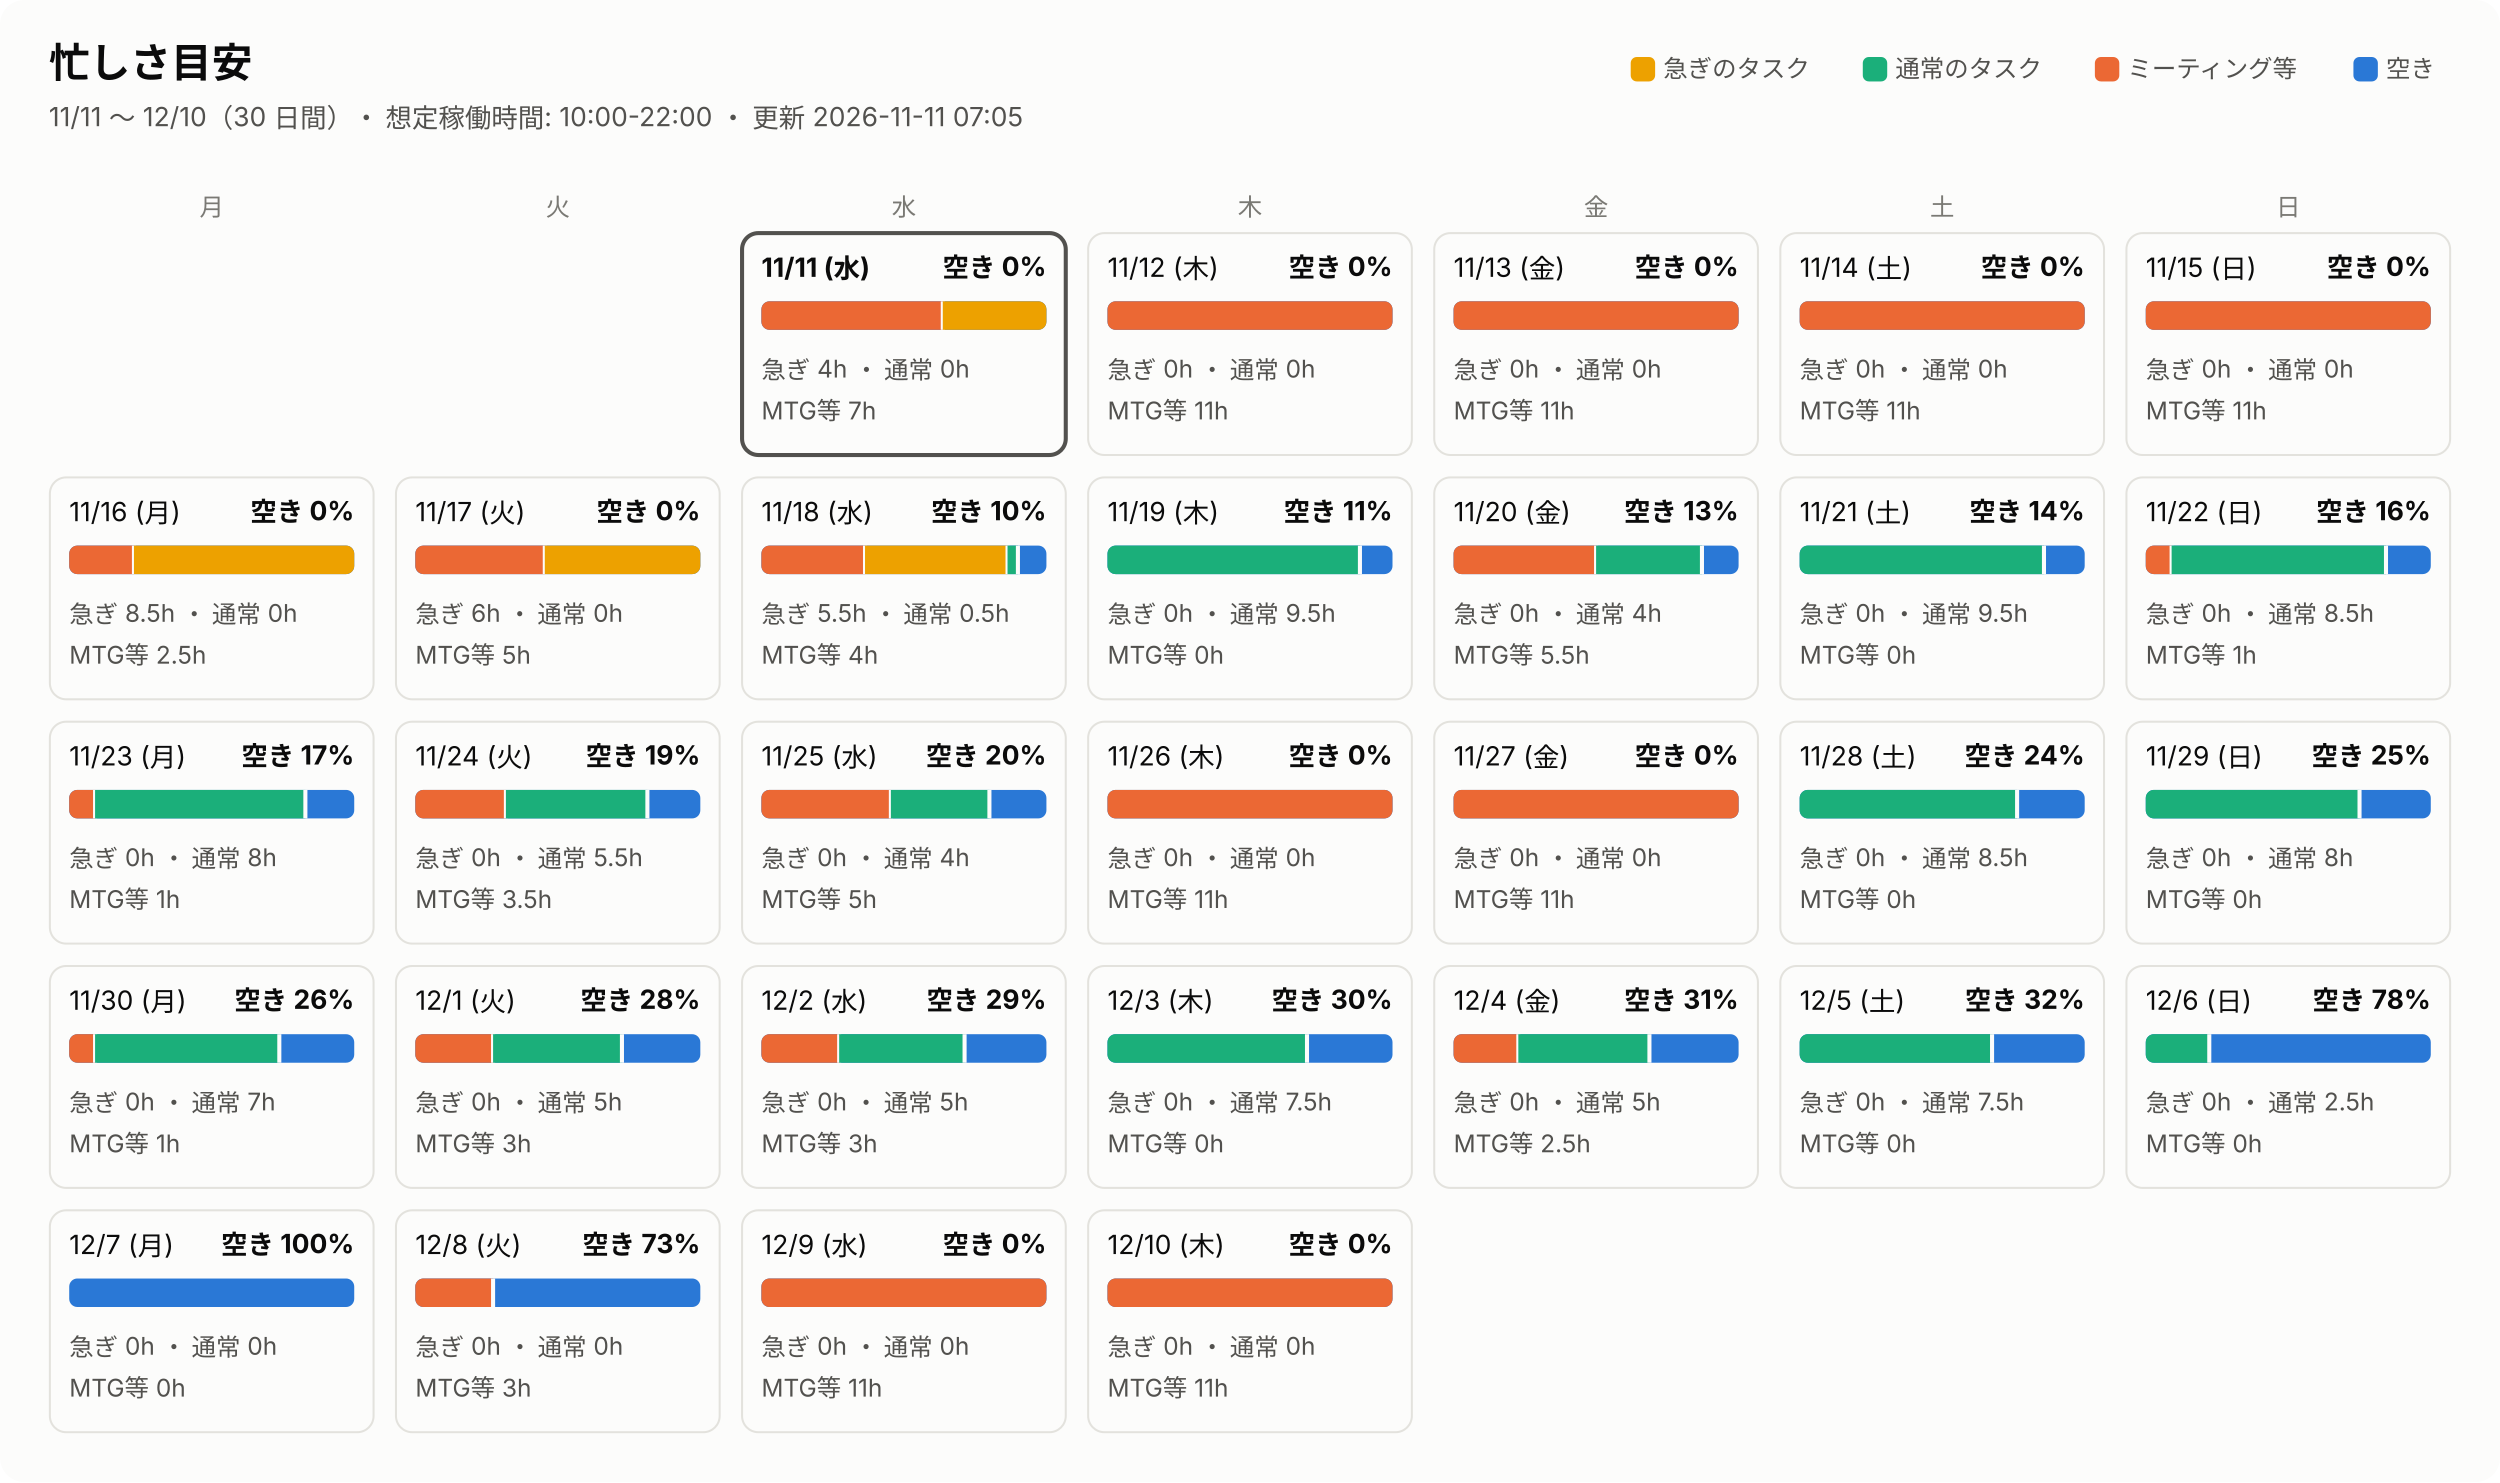
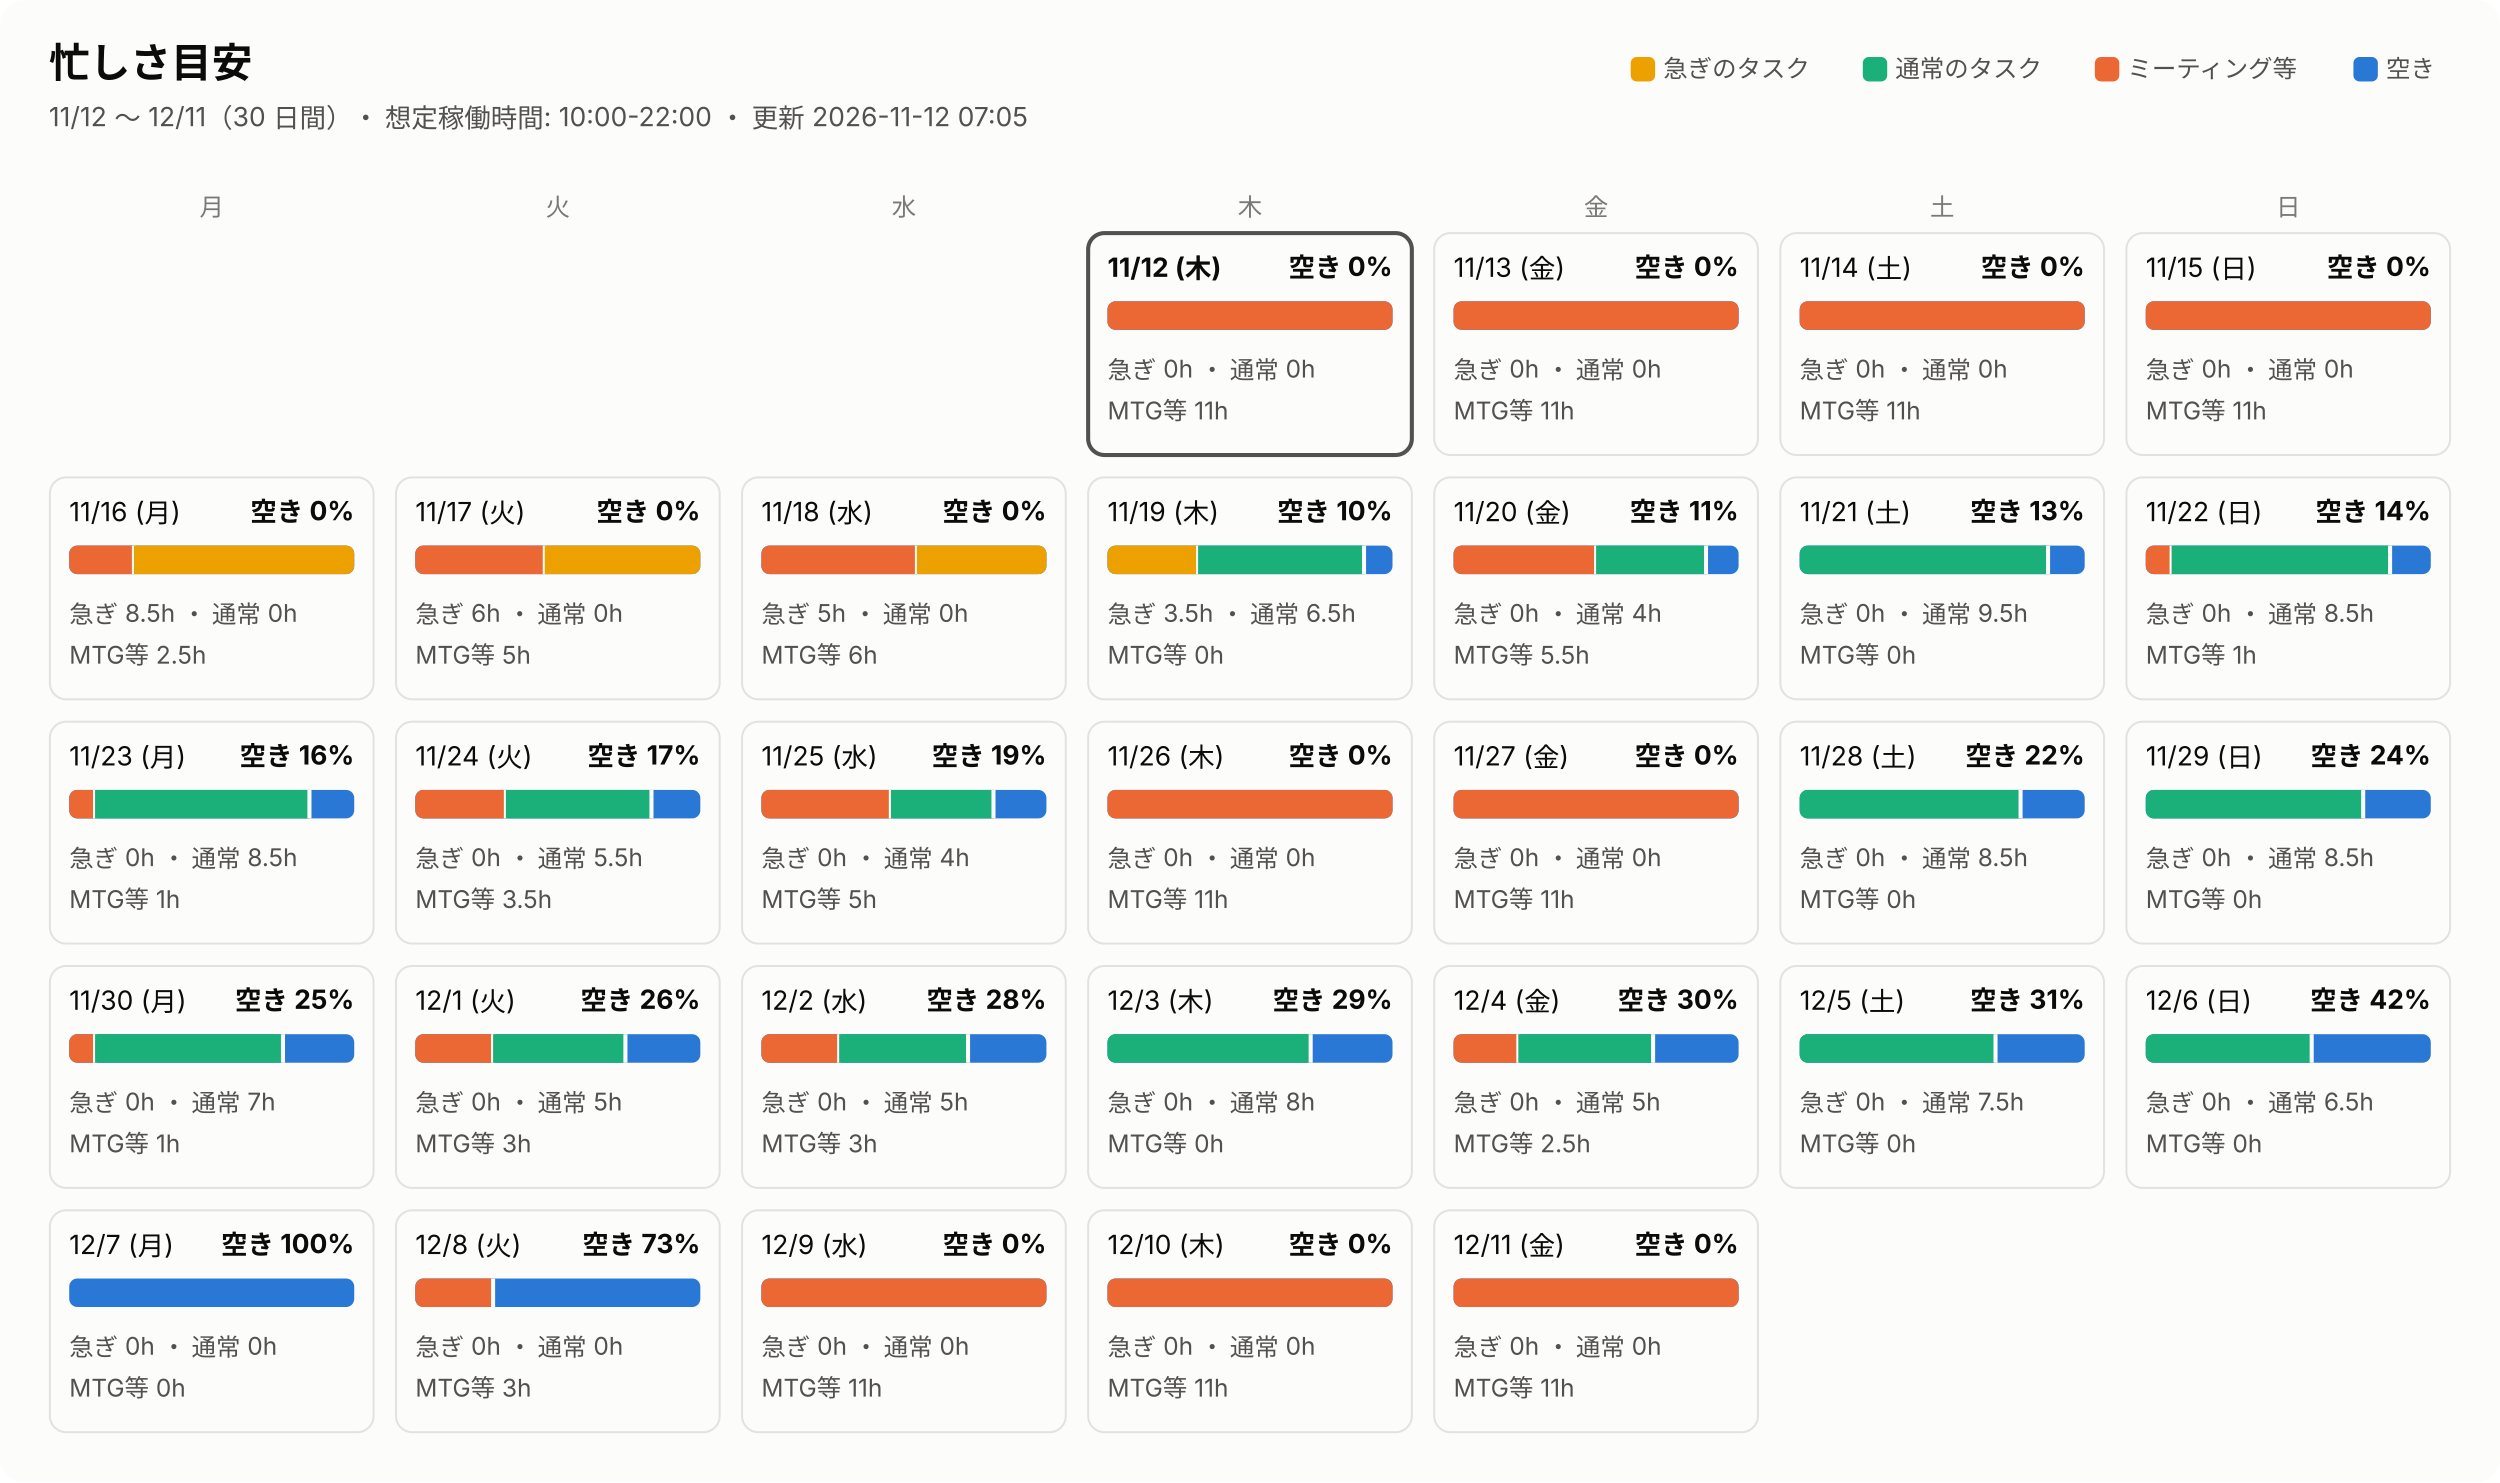
<svg xmlns="http://www.w3.org/2000/svg" viewBox="0 0 1228 728" width="1228" height="728" role="img" aria-label="忙しさ目安" class="viz">
  <style>
    .viz { color-scheme: light dark; }
    .surface { fill: #fcfcfb; }
    .text-1 { fill: #0b0b0b; }
    .text-2 { fill: #52514e; }
    .text-3 { fill: #7a7974; }
    .tasks { fill: #eda100; }
    .flex { fill: #1baf7a; }
    .meetings { fill: #eb6834; }
    .free { fill: #2a78d6; }
    .cell { fill: none; stroke: #e3e2dd; }
    .cell-today { fill: none; stroke: #52514e; }
    .gap { stroke: #fcfcfb; }
    .capmark { stroke: #0b0b0b; }
    .overflow { fill: #d03b3b; }
    text { font-family: -apple-system, BlinkMacSystemFont, "Segoe UI", "Hiragino Sans",
           "Noto Sans JP", "Yu Gothic UI", Meiryo, sans-serif; }
    @media (prefers-color-scheme: dark) {
      .surface { fill: #1a1a19; }
      .text-1 { fill: #f0efec; }
      .text-2 { fill: #c3c2b7; }
      .text-3 { fill: #8f8e87; }
      .tasks { fill: #c98500; }
      .flex { fill: #199e70; }
      .meetings { fill: #d95926; }
      .free { fill: #3987e5; }
      .cell { stroke: #333331; }
      .cell-today { stroke: #c3c2b7; }
      .gap { stroke: #1a1a19; }
      .capmark { stroke: #f0efec; }
      .overflow { fill: #e66767; }
    }
</style>
  <rect class="surface" x="0" y="0" width="1228" height="728" rx="12" />
  <text class="text-1" x="24" y="38" font-size="20" font-weight="700">忙しさ目安</text>
-   <text class="text-2" x="24" y="62" font-size="13">11/11 〜 12/10（30 日間）・ 想定稼働時間: 10:00-22:00 ・ 更新 2026-11-11 07:05</text>
+   <text class="text-2" x="24" y="62" font-size="13">11/12 〜 12/11（30 日間）・ 想定稼働時間: 10:00-22:00 ・ 更新 2026-11-12 07:05</text>
  <rect class="tasks" x="801" y="28" width="12" height="12" rx="3" />
  <text class="text-2" x="817" y="38" font-size="12">急ぎのタスク</text>
  <rect class="flex" x="915" y="28" width="12" height="12" rx="3" />
  <text class="text-2" x="931" y="38" font-size="12">通常のタスク</text>
  <rect class="meetings" x="1029" y="28" width="12" height="12" rx="3" />
  <text class="text-2" x="1045" y="38" font-size="12">ミーティング等</text>
  <rect class="free" x="1156" y="28" width="12" height="12" rx="3" />
  <text class="text-2" x="1172" y="38" font-size="12">空き</text>
  <text class="text-3" x="104.0" y="106" text-anchor="middle" font-size="12">月</text>
  <text class="text-3" x="274.0" y="106" text-anchor="middle" font-size="12">火</text>
  <text class="text-3" x="444.0" y="106" text-anchor="middle" font-size="12">水</text>
  <text class="text-3" x="614.0" y="106" text-anchor="middle" font-size="12">木</text>
  <text class="text-3" x="784.0" y="106" text-anchor="middle" font-size="12">金</text>
  <text class="text-3" x="954.0" y="106" text-anchor="middle" font-size="12">土</text>
  <text class="text-3" x="1124.0" y="106" text-anchor="middle" font-size="12">日</text>
  <g>
-     <rect class="cell-today" stroke-width="2" x="364.5" y="114.5" width="159" height="109" rx="8" />
-     <text class="text-1" x="374" y="136" font-size="13" font-weight="700">11/11 (水)</text>
-     <text class="text-1" x="514" y="136" text-anchor="end" font-size="13" font-weight="700">空き 0%</text>
+     <rect class="cell-today" stroke-width="2" x="534.5" y="114.5" width="159" height="109" rx="8" />
+     <text class="text-1" x="544" y="136" font-size="13" font-weight="700">11/12 (木)</text>
+     <text class="text-1" x="684" y="136" text-anchor="end" font-size="13" font-weight="700">空き 0%</text>
    <clipPath id="c0">
-       <rect x="374.0" y="148" width="140" height="14" rx="4" />
+       <rect x="544.0" y="148" width="140" height="14" rx="4" />
    </clipPath>
    <g clip-path="url(#c0)">
-       <rect class="free" x="374.0" y="148" width="140" height="14" />
-       <rect class="meetings" x="374.0" y="148" width="89.1" height="14" />
-       <line class="gap" stroke-width="2" x1="463.1" y1="148" x2="463.1" y2="162" />
-       <rect class="tasks" x="463.1" y="148" width="50.9" height="14" />
-     </g>
-     <text class="text-2" x="374" y="186" font-size="12">急ぎ 4h ・ 通常 0h</text>
-     <text class="text-2" x="374" y="206" font-size="12">MTG等 7h</text>
-   </g>
-   <g>
-     <rect class="cell" stroke-width="1" x="534.5" y="114.5" width="159" height="109" rx="8" />
-     <text class="text-1" x="544" y="136" font-size="13">11/12 (木)</text>
-     <text class="text-1" x="684" y="136" text-anchor="end" font-size="13" font-weight="700">空き 0%</text>
-     <clipPath id="c1">
-       <rect x="544.0" y="148" width="140" height="14" rx="4" />
-     </clipPath>
-     <g clip-path="url(#c1)">
      <rect class="free" x="544.0" y="148" width="140" height="14" />
      <rect class="meetings" x="544.0" y="148" width="140.0" height="14" />
    </g>
    <text class="text-2" x="544" y="186" font-size="12">急ぎ 0h ・ 通常 0h</text>
    <text class="text-2" x="544" y="206" font-size="12">MTG等 11h</text>
  </g>
  <g>
    <rect class="cell" stroke-width="1" x="704.5" y="114.5" width="159" height="109" rx="8" />
    <text class="text-1" x="714" y="136" font-size="13">11/13 (金)</text>
    <text class="text-1" x="854" y="136" text-anchor="end" font-size="13" font-weight="700">空き 0%</text>
-     <clipPath id="c2">
+     <clipPath id="c1">
      <rect x="714.0" y="148" width="140" height="14" rx="4" />
    </clipPath>
-     <g clip-path="url(#c2)">
+     <g clip-path="url(#c1)">
      <rect class="free" x="714.0" y="148" width="140" height="14" />
      <rect class="meetings" x="714.0" y="148" width="140.0" height="14" />
    </g>
    <text class="text-2" x="714" y="186" font-size="12">急ぎ 0h ・ 通常 0h</text>
    <text class="text-2" x="714" y="206" font-size="12">MTG等 11h</text>
  </g>
  <g>
    <rect class="cell" stroke-width="1" x="874.5" y="114.5" width="159" height="109" rx="8" />
    <text class="text-1" x="884" y="136" font-size="13">11/14 (土)</text>
    <text class="text-1" x="1024" y="136" text-anchor="end" font-size="13" font-weight="700">空き 0%</text>
-     <clipPath id="c3">
+     <clipPath id="c2">
      <rect x="884.0" y="148" width="140" height="14" rx="4" />
    </clipPath>
-     <g clip-path="url(#c3)">
+     <g clip-path="url(#c2)">
      <rect class="free" x="884.0" y="148" width="140" height="14" />
      <rect class="meetings" x="884.0" y="148" width="140.0" height="14" />
    </g>
    <text class="text-2" x="884" y="186" font-size="12">急ぎ 0h ・ 通常 0h</text>
    <text class="text-2" x="884" y="206" font-size="12">MTG等 11h</text>
  </g>
  <g>
    <rect class="cell" stroke-width="1" x="1044.5" y="114.5" width="159" height="109" rx="8" />
    <text class="text-1" x="1054" y="136" font-size="13">11/15 (日)</text>
    <text class="text-1" x="1194" y="136" text-anchor="end" font-size="13" font-weight="700">空き 0%</text>
-     <clipPath id="c4">
+     <clipPath id="c3">
      <rect x="1054.0" y="148" width="140" height="14" rx="4" />
    </clipPath>
-     <g clip-path="url(#c4)">
+     <g clip-path="url(#c3)">
      <rect class="free" x="1054.0" y="148" width="140" height="14" />
      <rect class="meetings" x="1054.0" y="148" width="140.0" height="14" />
    </g>
    <text class="text-2" x="1054" y="186" font-size="12">急ぎ 0h ・ 通常 0h</text>
    <text class="text-2" x="1054" y="206" font-size="12">MTG等 11h</text>
  </g>
  <g>
    <rect class="cell" stroke-width="1" x="24.5" y="234.5" width="159" height="109" rx="8" />
    <text class="text-1" x="34" y="256" font-size="13">11/16 (月)</text>
    <text class="text-1" x="174" y="256" text-anchor="end" font-size="13" font-weight="700">空き 0%</text>
-     <clipPath id="c5">
+     <clipPath id="c4">
      <rect x="34.0" y="268" width="140" height="14" rx="4" />
    </clipPath>
-     <g clip-path="url(#c5)">
+     <g clip-path="url(#c4)">
      <rect class="free" x="34.0" y="268" width="140" height="14" />
      <rect class="meetings" x="34.0" y="268" width="31.8" height="14" />
      <line class="gap" stroke-width="2" x1="65.8" y1="268" x2="65.8" y2="282" />
      <rect class="tasks" x="65.8" y="268" width="108.2" height="14" />
    </g>
    <text class="text-2" x="34" y="306" font-size="12">急ぎ 8.5h ・ 通常 0h</text>
    <text class="text-2" x="34" y="326" font-size="12">MTG等 2.5h</text>
  </g>
  <g>
    <rect class="cell" stroke-width="1" x="194.5" y="234.5" width="159" height="109" rx="8" />
    <text class="text-1" x="204" y="256" font-size="13">11/17 (火)</text>
    <text class="text-1" x="344" y="256" text-anchor="end" font-size="13" font-weight="700">空き 0%</text>
-     <clipPath id="c6">
+     <clipPath id="c5">
      <rect x="204.0" y="268" width="140" height="14" rx="4" />
    </clipPath>
-     <g clip-path="url(#c6)">
+     <g clip-path="url(#c5)">
      <rect class="free" x="204.0" y="268" width="140" height="14" />
      <rect class="meetings" x="204.0" y="268" width="63.6" height="14" />
      <line class="gap" stroke-width="2" x1="267.6" y1="268" x2="267.6" y2="282" />
      <rect class="tasks" x="267.6" y="268" width="76.4" height="14" />
    </g>
    <text class="text-2" x="204" y="306" font-size="12">急ぎ 6h ・ 通常 0h</text>
    <text class="text-2" x="204" y="326" font-size="12">MTG等 5h</text>
  </g>
  <g>
    <rect class="cell" stroke-width="1" x="364.5" y="234.5" width="159" height="109" rx="8" />
    <text class="text-1" x="374" y="256" font-size="13">11/18 (水)</text>
-     <text class="text-1" x="514" y="256" text-anchor="end" font-size="13" font-weight="700">空き 10%</text>
-     <clipPath id="c7">
+     <text class="text-1" x="514" y="256" text-anchor="end" font-size="13" font-weight="700">空き 0%</text>
+     <clipPath id="c6">
      <rect x="374.0" y="268" width="140" height="14" rx="4" />
    </clipPath>
-     <g clip-path="url(#c7)">
+     <g clip-path="url(#c6)">
      <rect class="free" x="374.0" y="268" width="140" height="14" />
-       <rect class="meetings" x="374.0" y="268" width="50.9" height="14" />
-       <line class="gap" stroke-width="2" x1="424.9" y1="268" x2="424.9" y2="282" />
-       <rect class="tasks" x="424.9" y="268" width="70.0" height="14" />
-       <line class="gap" stroke-width="2" x1="494.9" y1="268" x2="494.9" y2="282" />
-       <rect class="flex" x="494.9" y="268" width="5.1" height="14" />
-       <line class="gap" stroke-width="2" x1="500.0" y1="268" x2="500.0" y2="282" />
-     </g>
-     <text class="text-2" x="374" y="306" font-size="12">急ぎ 5.5h ・ 通常 0.5h</text>
-     <text class="text-2" x="374" y="326" font-size="12">MTG等 4h</text>
+       <rect class="meetings" x="374.0" y="268" width="76.4" height="14" />
+       <line class="gap" stroke-width="2" x1="450.4" y1="268" x2="450.4" y2="282" />
+       <rect class="tasks" x="450.4" y="268" width="63.6" height="14" />
+     </g>
+     <text class="text-2" x="374" y="306" font-size="12">急ぎ 5h ・ 通常 0h</text>
+     <text class="text-2" x="374" y="326" font-size="12">MTG等 6h</text>
  </g>
  <g>
    <rect class="cell" stroke-width="1" x="534.5" y="234.5" width="159" height="109" rx="8" />
    <text class="text-1" x="544" y="256" font-size="13">11/19 (木)</text>
-     <text class="text-1" x="684" y="256" text-anchor="end" font-size="13" font-weight="700">空き 11%</text>
-     <clipPath id="c8">
+     <text class="text-1" x="684" y="256" text-anchor="end" font-size="13" font-weight="700">空き 10%</text>
+     <clipPath id="c7">
      <rect x="544.0" y="268" width="140" height="14" rx="4" />
    </clipPath>
-     <g clip-path="url(#c8)">
+     <g clip-path="url(#c7)">
      <rect class="free" x="544.0" y="268" width="140" height="14" />
-       <rect class="flex" x="544.0" y="268" width="124.0" height="14" />
-       <line class="gap" stroke-width="2" x1="668.0" y1="268" x2="668.0" y2="282" />
-     </g>
-     <text class="text-2" x="544" y="306" font-size="12">急ぎ 0h ・ 通常 9.5h</text>
+       <rect class="tasks" x="544.0" y="268" width="44.5" height="14" />
+       <line class="gap" stroke-width="2" x1="588.5" y1="268" x2="588.5" y2="282" />
+       <rect class="flex" x="588.5" y="268" width="81.5" height="14" />
+       <line class="gap" stroke-width="2" x1="670.0" y1="268" x2="670.0" y2="282" />
+     </g>
+     <text class="text-2" x="544" y="306" font-size="12">急ぎ 3.5h ・ 通常 6.5h</text>
    <text class="text-2" x="544" y="326" font-size="12">MTG等 0h</text>
  </g>
  <g>
    <rect class="cell" stroke-width="1" x="704.5" y="234.5" width="159" height="109" rx="8" />
    <text class="text-1" x="714" y="256" font-size="13">11/20 (金)</text>
-     <text class="text-1" x="854" y="256" text-anchor="end" font-size="13" font-weight="700">空き 13%</text>
-     <clipPath id="c9">
+     <text class="text-1" x="854" y="256" text-anchor="end" font-size="13" font-weight="700">空き 11%</text>
+     <clipPath id="c8">
      <rect x="714.0" y="268" width="140" height="14" rx="4" />
    </clipPath>
-     <g clip-path="url(#c9)">
+     <g clip-path="url(#c8)">
      <rect class="free" x="714.0" y="268" width="140" height="14" />
      <rect class="meetings" x="714.0" y="268" width="70.0" height="14" />
      <line class="gap" stroke-width="2" x1="784.0" y1="268" x2="784.0" y2="282" />
-       <rect class="flex" x="784.0" y="268" width="52.0" height="14" />
-       <line class="gap" stroke-width="2" x1="836.0" y1="268" x2="836.0" y2="282" />
+       <rect class="flex" x="784.0" y="268" width="54.0" height="14" />
+       <line class="gap" stroke-width="2" x1="838.0" y1="268" x2="838.0" y2="282" />
    </g>
    <text class="text-2" x="714" y="306" font-size="12">急ぎ 0h ・ 通常 4h</text>
    <text class="text-2" x="714" y="326" font-size="12">MTG等 5.5h</text>
  </g>
  <g>
    <rect class="cell" stroke-width="1" x="874.5" y="234.5" width="159" height="109" rx="8" />
    <text class="text-1" x="884" y="256" font-size="13">11/21 (土)</text>
-     <text class="text-1" x="1024" y="256" text-anchor="end" font-size="13" font-weight="700">空き 14%</text>
-     <clipPath id="c10">
+     <text class="text-1" x="1024" y="256" text-anchor="end" font-size="13" font-weight="700">空き 13%</text>
+     <clipPath id="c9">
      <rect x="884.0" y="268" width="140" height="14" rx="4" />
    </clipPath>
-     <g clip-path="url(#c10)">
+     <g clip-path="url(#c9)">
      <rect class="free" x="884.0" y="268" width="140" height="14" />
-       <rect class="flex" x="884.0" y="268" width="120.0" height="14" />
-       <line class="gap" stroke-width="2" x1="1004.0" y1="268" x2="1004.0" y2="282" />
+       <rect class="flex" x="884.0" y="268" width="122.0" height="14" />
+       <line class="gap" stroke-width="2" x1="1006.0" y1="268" x2="1006.0" y2="282" />
    </g>
    <text class="text-2" x="884" y="306" font-size="12">急ぎ 0h ・ 通常 9.5h</text>
    <text class="text-2" x="884" y="326" font-size="12">MTG等 0h</text>
  </g>
  <g>
    <rect class="cell" stroke-width="1" x="1044.5" y="234.5" width="159" height="109" rx="8" />
    <text class="text-1" x="1054" y="256" font-size="13">11/22 (日)</text>
-     <text class="text-1" x="1194" y="256" text-anchor="end" font-size="13" font-weight="700">空き 16%</text>
-     <clipPath id="c11">
+     <text class="text-1" x="1194" y="256" text-anchor="end" font-size="13" font-weight="700">空き 14%</text>
+     <clipPath id="c10">
      <rect x="1054.0" y="268" width="140" height="14" rx="4" />
    </clipPath>
-     <g clip-path="url(#c11)">
+     <g clip-path="url(#c10)">
      <rect class="free" x="1054.0" y="268" width="140" height="14" />
      <rect class="meetings" x="1054.0" y="268" width="12.7" height="14" />
      <line class="gap" stroke-width="2" x1="1066.7" y1="268" x2="1066.7" y2="282" />
-       <rect class="flex" x="1066.7" y="268" width="105.3" height="14" />
-       <line class="gap" stroke-width="2" x1="1172.0" y1="268" x2="1172.0" y2="282" />
+       <rect class="flex" x="1066.7" y="268" width="107.3" height="14" />
+       <line class="gap" stroke-width="2" x1="1174.0" y1="268" x2="1174.0" y2="282" />
    </g>
    <text class="text-2" x="1054" y="306" font-size="12">急ぎ 0h ・ 通常 8.5h</text>
    <text class="text-2" x="1054" y="326" font-size="12">MTG等 1h</text>
  </g>
  <g>
    <rect class="cell" stroke-width="1" x="24.5" y="354.5" width="159" height="109" rx="8" />
    <text class="text-1" x="34" y="376" font-size="13">11/23 (月)</text>
-     <text class="text-1" x="174" y="376" text-anchor="end" font-size="13" font-weight="700">空き 17%</text>
-     <clipPath id="c12">
+     <text class="text-1" x="174" y="376" text-anchor="end" font-size="13" font-weight="700">空き 16%</text>
+     <clipPath id="c11">
      <rect x="34.0" y="388" width="140" height="14" rx="4" />
    </clipPath>
-     <g clip-path="url(#c12)">
+     <g clip-path="url(#c11)">
      <rect class="free" x="34.0" y="388" width="140" height="14" />
      <rect class="meetings" x="34.0" y="388" width="12.7" height="14" />
      <line class="gap" stroke-width="2" x1="46.7" y1="388" x2="46.7" y2="402" />
-       <rect class="flex" x="46.7" y="388" width="103.3" height="14" />
-       <line class="gap" stroke-width="2" x1="150.0" y1="388" x2="150.0" y2="402" />
-     </g>
-     <text class="text-2" x="34" y="426" font-size="12">急ぎ 0h ・ 通常 8h</text>
+       <rect class="flex" x="46.7" y="388" width="105.3" height="14" />
+       <line class="gap" stroke-width="2" x1="152.0" y1="388" x2="152.0" y2="402" />
+     </g>
+     <text class="text-2" x="34" y="426" font-size="12">急ぎ 0h ・ 通常 8.5h</text>
    <text class="text-2" x="34" y="446" font-size="12">MTG等 1h</text>
  </g>
  <g>
    <rect class="cell" stroke-width="1" x="194.5" y="354.5" width="159" height="109" rx="8" />
    <text class="text-1" x="204" y="376" font-size="13">11/24 (火)</text>
-     <text class="text-1" x="344" y="376" text-anchor="end" font-size="13" font-weight="700">空き 19%</text>
-     <clipPath id="c13">
+     <text class="text-1" x="344" y="376" text-anchor="end" font-size="13" font-weight="700">空き 17%</text>
+     <clipPath id="c12">
      <rect x="204.0" y="388" width="140" height="14" rx="4" />
    </clipPath>
-     <g clip-path="url(#c13)">
+     <g clip-path="url(#c12)">
      <rect class="free" x="204.0" y="388" width="140" height="14" />
      <rect class="meetings" x="204.0" y="388" width="44.5" height="14" />
      <line class="gap" stroke-width="2" x1="248.5" y1="388" x2="248.5" y2="402" />
-       <rect class="flex" x="248.5" y="388" width="69.5" height="14" />
-       <line class="gap" stroke-width="2" x1="318.0" y1="388" x2="318.0" y2="402" />
+       <rect class="flex" x="248.5" y="388" width="71.5" height="14" />
+       <line class="gap" stroke-width="2" x1="320.0" y1="388" x2="320.0" y2="402" />
    </g>
    <text class="text-2" x="204" y="426" font-size="12">急ぎ 0h ・ 通常 5.5h</text>
    <text class="text-2" x="204" y="446" font-size="12">MTG等 3.5h</text>
  </g>
  <g>
    <rect class="cell" stroke-width="1" x="364.5" y="354.5" width="159" height="109" rx="8" />
    <text class="text-1" x="374" y="376" font-size="13">11/25 (水)</text>
-     <text class="text-1" x="514" y="376" text-anchor="end" font-size="13" font-weight="700">空き 20%</text>
-     <clipPath id="c14">
+     <text class="text-1" x="514" y="376" text-anchor="end" font-size="13" font-weight="700">空き 19%</text>
+     <clipPath id="c13">
      <rect x="374.0" y="388" width="140" height="14" rx="4" />
    </clipPath>
-     <g clip-path="url(#c14)">
+     <g clip-path="url(#c13)">
      <rect class="free" x="374.0" y="388" width="140" height="14" />
      <rect class="meetings" x="374.0" y="388" width="63.6" height="14" />
      <line class="gap" stroke-width="2" x1="437.6" y1="388" x2="437.6" y2="402" />
-       <rect class="flex" x="437.6" y="388" width="48.4" height="14" />
-       <line class="gap" stroke-width="2" x1="486.0" y1="388" x2="486.0" y2="402" />
+       <rect class="flex" x="437.6" y="388" width="50.4" height="14" />
+       <line class="gap" stroke-width="2" x1="488.0" y1="388" x2="488.0" y2="402" />
    </g>
    <text class="text-2" x="374" y="426" font-size="12">急ぎ 0h ・ 通常 4h</text>
    <text class="text-2" x="374" y="446" font-size="12">MTG等 5h</text>
  </g>
  <g>
    <rect class="cell" stroke-width="1" x="534.5" y="354.5" width="159" height="109" rx="8" />
    <text class="text-1" x="544" y="376" font-size="13">11/26 (木)</text>
    <text class="text-1" x="684" y="376" text-anchor="end" font-size="13" font-weight="700">空き 0%</text>
-     <clipPath id="c15">
+     <clipPath id="c14">
      <rect x="544.0" y="388" width="140" height="14" rx="4" />
    </clipPath>
-     <g clip-path="url(#c15)">
+     <g clip-path="url(#c14)">
      <rect class="free" x="544.0" y="388" width="140" height="14" />
      <rect class="meetings" x="544.0" y="388" width="140.0" height="14" />
    </g>
    <text class="text-2" x="544" y="426" font-size="12">急ぎ 0h ・ 通常 0h</text>
    <text class="text-2" x="544" y="446" font-size="12">MTG等 11h</text>
  </g>
  <g>
    <rect class="cell" stroke-width="1" x="704.5" y="354.5" width="159" height="109" rx="8" />
    <text class="text-1" x="714" y="376" font-size="13">11/27 (金)</text>
    <text class="text-1" x="854" y="376" text-anchor="end" font-size="13" font-weight="700">空き 0%</text>
-     <clipPath id="c16">
+     <clipPath id="c15">
      <rect x="714.0" y="388" width="140" height="14" rx="4" />
    </clipPath>
-     <g clip-path="url(#c16)">
+     <g clip-path="url(#c15)">
      <rect class="free" x="714.0" y="388" width="140" height="14" />
      <rect class="meetings" x="714.0" y="388" width="140.0" height="14" />
    </g>
    <text class="text-2" x="714" y="426" font-size="12">急ぎ 0h ・ 通常 0h</text>
    <text class="text-2" x="714" y="446" font-size="12">MTG等 11h</text>
  </g>
  <g>
    <rect class="cell" stroke-width="1" x="874.5" y="354.5" width="159" height="109" rx="8" />
    <text class="text-1" x="884" y="376" font-size="13">11/28 (土)</text>
-     <text class="text-1" x="1024" y="376" text-anchor="end" font-size="13" font-weight="700">空き 24%</text>
-     <clipPath id="c17">
+     <text class="text-1" x="1024" y="376" text-anchor="end" font-size="13" font-weight="700">空き 22%</text>
+     <clipPath id="c16">
      <rect x="884.0" y="388" width="140" height="14" rx="4" />
    </clipPath>
-     <g clip-path="url(#c17)">
+     <g clip-path="url(#c16)">
      <rect class="free" x="884.0" y="388" width="140" height="14" />
-       <rect class="flex" x="884.0" y="388" width="106.7" height="14" />
-       <line class="gap" stroke-width="2" x1="990.8" y1="388" x2="990.8" y2="402" />
+       <rect class="flex" x="884.0" y="388" width="108.5" height="14" />
+       <line class="gap" stroke-width="2" x1="992.5" y1="388" x2="992.5" y2="402" />
    </g>
    <text class="text-2" x="884" y="426" font-size="12">急ぎ 0h ・ 通常 8.5h</text>
    <text class="text-2" x="884" y="446" font-size="12">MTG等 0h</text>
  </g>
  <g>
    <rect class="cell" stroke-width="1" x="1044.5" y="354.5" width="159" height="109" rx="8" />
    <text class="text-1" x="1054" y="376" font-size="13">11/29 (日)</text>
-     <text class="text-1" x="1194" y="376" text-anchor="end" font-size="13" font-weight="700">空き 25%</text>
-     <clipPath id="c18">
+     <text class="text-1" x="1194" y="376" text-anchor="end" font-size="13" font-weight="700">空き 24%</text>
+     <clipPath id="c17">
      <rect x="1054.0" y="388" width="140" height="14" rx="4" />
    </clipPath>
-     <g clip-path="url(#c18)">
+     <g clip-path="url(#c17)">
      <rect class="free" x="1054.0" y="388" width="140" height="14" />
-       <rect class="flex" x="1054.0" y="388" width="105.0" height="14" />
-       <line class="gap" stroke-width="2" x1="1159.0" y1="388" x2="1159.0" y2="402" />
-     </g>
-     <text class="text-2" x="1054" y="426" font-size="12">急ぎ 0h ・ 通常 8h</text>
+       <rect class="flex" x="1054.0" y="388" width="106.7" height="14" />
+       <line class="gap" stroke-width="2" x1="1160.8" y1="388" x2="1160.8" y2="402" />
+     </g>
+     <text class="text-2" x="1054" y="426" font-size="12">急ぎ 0h ・ 通常 8.5h</text>
    <text class="text-2" x="1054" y="446" font-size="12">MTG等 0h</text>
  </g>
  <g>
    <rect class="cell" stroke-width="1" x="24.5" y="474.5" width="159" height="109" rx="8" />
    <text class="text-1" x="34" y="496" font-size="13">11/30 (月)</text>
-     <text class="text-1" x="174" y="496" text-anchor="end" font-size="13" font-weight="700">空き 26%</text>
-     <clipPath id="c19">
+     <text class="text-1" x="174" y="496" text-anchor="end" font-size="13" font-weight="700">空き 25%</text>
+     <clipPath id="c18">
      <rect x="34.0" y="508" width="140" height="14" rx="4" />
    </clipPath>
-     <g clip-path="url(#c19)">
+     <g clip-path="url(#c18)">
      <rect class="free" x="34.0" y="508" width="140" height="14" />
      <rect class="meetings" x="34.0" y="508" width="12.7" height="14" />
      <line class="gap" stroke-width="2" x1="46.7" y1="508" x2="46.7" y2="522" />
-       <rect class="flex" x="46.7" y="508" width="90.5" height="14" />
-       <line class="gap" stroke-width="2" x1="137.2" y1="508" x2="137.2" y2="522" />
+       <rect class="flex" x="46.7" y="508" width="92.3" height="14" />
+       <line class="gap" stroke-width="2" x1="139.0" y1="508" x2="139.0" y2="522" />
    </g>
    <text class="text-2" x="34" y="546" font-size="12">急ぎ 0h ・ 通常 7h</text>
    <text class="text-2" x="34" y="566" font-size="12">MTG等 1h</text>
  </g>
  <g>
    <rect class="cell" stroke-width="1" x="194.5" y="474.5" width="159" height="109" rx="8" />
    <text class="text-1" x="204" y="496" font-size="13">12/1 (火)</text>
-     <text class="text-1" x="344" y="496" text-anchor="end" font-size="13" font-weight="700">空き 28%</text>
-     <clipPath id="c20">
+     <text class="text-1" x="344" y="496" text-anchor="end" font-size="13" font-weight="700">空き 26%</text>
+     <clipPath id="c19">
      <rect x="204.0" y="508" width="140" height="14" rx="4" />
    </clipPath>
-     <g clip-path="url(#c20)">
+     <g clip-path="url(#c19)">
      <rect class="free" x="204.0" y="508" width="140" height="14" />
      <rect class="meetings" x="204.0" y="508" width="38.2" height="14" />
      <line class="gap" stroke-width="2" x1="242.2" y1="508" x2="242.2" y2="522" />
-       <rect class="flex" x="242.2" y="508" width="63.3" height="14" />
-       <line class="gap" stroke-width="2" x1="305.5" y1="508" x2="305.5" y2="522" />
+       <rect class="flex" x="242.2" y="508" width="65.1" height="14" />
+       <line class="gap" stroke-width="2" x1="307.2" y1="508" x2="307.2" y2="522" />
    </g>
    <text class="text-2" x="204" y="546" font-size="12">急ぎ 0h ・ 通常 5h</text>
    <text class="text-2" x="204" y="566" font-size="12">MTG等 3h</text>
  </g>
  <g>
    <rect class="cell" stroke-width="1" x="364.5" y="474.5" width="159" height="109" rx="8" />
    <text class="text-1" x="374" y="496" font-size="13">12/2 (水)</text>
-     <text class="text-1" x="514" y="496" text-anchor="end" font-size="13" font-weight="700">空き 29%</text>
-     <clipPath id="c21">
+     <text class="text-1" x="514" y="496" text-anchor="end" font-size="13" font-weight="700">空き 28%</text>
+     <clipPath id="c20">
      <rect x="374.0" y="508" width="140" height="14" rx="4" />
    </clipPath>
-     <g clip-path="url(#c21)">
+     <g clip-path="url(#c20)">
      <rect class="free" x="374.0" y="508" width="140" height="14" />
      <rect class="meetings" x="374.0" y="508" width="38.2" height="14" />
      <line class="gap" stroke-width="2" x1="412.2" y1="508" x2="412.2" y2="522" />
-       <rect class="flex" x="412.2" y="508" width="61.6" height="14" />
-       <line class="gap" stroke-width="2" x1="473.8" y1="508" x2="473.8" y2="522" />
+       <rect class="flex" x="412.2" y="508" width="63.3" height="14" />
+       <line class="gap" stroke-width="2" x1="475.5" y1="508" x2="475.5" y2="522" />
    </g>
    <text class="text-2" x="374" y="546" font-size="12">急ぎ 0h ・ 通常 5h</text>
    <text class="text-2" x="374" y="566" font-size="12">MTG等 3h</text>
  </g>
  <g>
    <rect class="cell" stroke-width="1" x="534.5" y="474.5" width="159" height="109" rx="8" />
    <text class="text-1" x="544" y="496" font-size="13">12/3 (木)</text>
-     <text class="text-1" x="684" y="496" text-anchor="end" font-size="13" font-weight="700">空き 30%</text>
-     <clipPath id="c22">
+     <text class="text-1" x="684" y="496" text-anchor="end" font-size="13" font-weight="700">空き 29%</text>
+     <clipPath id="c21">
      <rect x="544.0" y="508" width="140" height="14" rx="4" />
    </clipPath>
-     <g clip-path="url(#c22)">
+     <g clip-path="url(#c21)">
      <rect class="free" x="544.0" y="508" width="140" height="14" />
-       <rect class="flex" x="544.0" y="508" width="98.0" height="14" />
-       <line class="gap" stroke-width="2" x1="642.0" y1="508" x2="642.0" y2="522" />
-     </g>
-     <text class="text-2" x="544" y="546" font-size="12">急ぎ 0h ・ 通常 7.5h</text>
+       <rect class="flex" x="544.0" y="508" width="99.8" height="14" />
+       <line class="gap" stroke-width="2" x1="643.8" y1="508" x2="643.8" y2="522" />
+     </g>
+     <text class="text-2" x="544" y="546" font-size="12">急ぎ 0h ・ 通常 8h</text>
    <text class="text-2" x="544" y="566" font-size="12">MTG等 0h</text>
  </g>
  <g>
    <rect class="cell" stroke-width="1" x="704.5" y="474.5" width="159" height="109" rx="8" />
    <text class="text-1" x="714" y="496" font-size="13">12/4 (金)</text>
-     <text class="text-1" x="854" y="496" text-anchor="end" font-size="13" font-weight="700">空き 31%</text>
-     <clipPath id="c23">
+     <text class="text-1" x="854" y="496" text-anchor="end" font-size="13" font-weight="700">空き 30%</text>
+     <clipPath id="c22">
      <rect x="714.0" y="508" width="140" height="14" rx="4" />
    </clipPath>
-     <g clip-path="url(#c23)">
+     <g clip-path="url(#c22)">
      <rect class="free" x="714.0" y="508" width="140" height="14" />
      <rect class="meetings" x="714.0" y="508" width="31.8" height="14" />
      <line class="gap" stroke-width="2" x1="745.8" y1="508" x2="745.8" y2="522" />
-       <rect class="flex" x="745.8" y="508" width="64.4" height="14" />
-       <line class="gap" stroke-width="2" x1="810.2" y1="508" x2="810.2" y2="522" />
+       <rect class="flex" x="745.8" y="508" width="66.2" height="14" />
+       <line class="gap" stroke-width="2" x1="812.0" y1="508" x2="812.0" y2="522" />
    </g>
    <text class="text-2" x="714" y="546" font-size="12">急ぎ 0h ・ 通常 5h</text>
    <text class="text-2" x="714" y="566" font-size="12">MTG等 2.5h</text>
  </g>
  <g>
    <rect class="cell" stroke-width="1" x="874.5" y="474.5" width="159" height="109" rx="8" />
    <text class="text-1" x="884" y="496" font-size="13">12/5 (土)</text>
-     <text class="text-1" x="1024" y="496" text-anchor="end" font-size="13" font-weight="700">空き 32%</text>
-     <clipPath id="c24">
+     <text class="text-1" x="1024" y="496" text-anchor="end" font-size="13" font-weight="700">空き 31%</text>
+     <clipPath id="c23">
      <rect x="884.0" y="508" width="140" height="14" rx="4" />
    </clipPath>
-     <g clip-path="url(#c24)">
+     <g clip-path="url(#c23)">
      <rect class="free" x="884.0" y="508" width="140" height="14" />
-       <rect class="flex" x="884.0" y="508" width="94.5" height="14" />
-       <line class="gap" stroke-width="2" x1="978.5" y1="508" x2="978.5" y2="522" />
+       <rect class="flex" x="884.0" y="508" width="96.2" height="14" />
+       <line class="gap" stroke-width="2" x1="980.2" y1="508" x2="980.2" y2="522" />
    </g>
    <text class="text-2" x="884" y="546" font-size="12">急ぎ 0h ・ 通常 7.5h</text>
    <text class="text-2" x="884" y="566" font-size="12">MTG等 0h</text>
  </g>
  <g>
    <rect class="cell" stroke-width="1" x="1044.5" y="474.5" width="159" height="109" rx="8" />
    <text class="text-1" x="1054" y="496" font-size="13">12/6 (日)</text>
-     <text class="text-1" x="1194" y="496" text-anchor="end" font-size="13" font-weight="700">空き 78%</text>
-     <clipPath id="c25">
+     <text class="text-1" x="1194" y="496" text-anchor="end" font-size="13" font-weight="700">空き 42%</text>
+     <clipPath id="c24">
      <rect x="1054.0" y="508" width="140" height="14" rx="4" />
    </clipPath>
-     <g clip-path="url(#c25)">
+     <g clip-path="url(#c24)">
      <rect class="free" x="1054.0" y="508" width="140" height="14" />
-       <rect class="flex" x="1054.0" y="508" width="31.2" height="14" />
-       <line class="gap" stroke-width="2" x1="1085.2" y1="508" x2="1085.2" y2="522" />
-     </g>
-     <text class="text-2" x="1054" y="546" font-size="12">急ぎ 0h ・ 通常 2.5h</text>
+       <rect class="flex" x="1054.0" y="508" width="81.5" height="14" />
+       <line class="gap" stroke-width="2" x1="1135.5" y1="508" x2="1135.5" y2="522" />
+     </g>
+     <text class="text-2" x="1054" y="546" font-size="12">急ぎ 0h ・ 通常 6.5h</text>
    <text class="text-2" x="1054" y="566" font-size="12">MTG等 0h</text>
  </g>
  <g>
    <rect class="cell" stroke-width="1" x="24.5" y="594.5" width="159" height="109" rx="8" />
    <text class="text-1" x="34" y="616" font-size="13">12/7 (月)</text>
    <text class="text-1" x="174" y="616" text-anchor="end" font-size="13" font-weight="700">空き 100%</text>
-     <clipPath id="c26">
+     <clipPath id="c25">
      <rect x="34.0" y="628" width="140" height="14" rx="4" />
    </clipPath>
-     <g clip-path="url(#c26)">
+     <g clip-path="url(#c25)">
      <rect class="free" x="34.0" y="628" width="140" height="14" />
    </g>
    <text class="text-2" x="34" y="666" font-size="12">急ぎ 0h ・ 通常 0h</text>
    <text class="text-2" x="34" y="686" font-size="12">MTG等 0h</text>
  </g>
  <g>
    <rect class="cell" stroke-width="1" x="194.5" y="594.5" width="159" height="109" rx="8" />
    <text class="text-1" x="204" y="616" font-size="13">12/8 (火)</text>
    <text class="text-1" x="344" y="616" text-anchor="end" font-size="13" font-weight="700">空き 73%</text>
-     <clipPath id="c27">
+     <clipPath id="c26">
      <rect x="204.0" y="628" width="140" height="14" rx="4" />
    </clipPath>
-     <g clip-path="url(#c27)">
+     <g clip-path="url(#c26)">
      <rect class="free" x="204.0" y="628" width="140" height="14" />
      <rect class="meetings" x="204.0" y="628" width="38.2" height="14" />
      <line class="gap" stroke-width="2" x1="242.2" y1="628" x2="242.2" y2="642" />
    </g>
    <text class="text-2" x="204" y="666" font-size="12">急ぎ 0h ・ 通常 0h</text>
    <text class="text-2" x="204" y="686" font-size="12">MTG等 3h</text>
  </g>
  <g>
    <rect class="cell" stroke-width="1" x="364.5" y="594.5" width="159" height="109" rx="8" />
    <text class="text-1" x="374" y="616" font-size="13">12/9 (水)</text>
    <text class="text-1" x="514" y="616" text-anchor="end" font-size="13" font-weight="700">空き 0%</text>
-     <clipPath id="c28">
+     <clipPath id="c27">
      <rect x="374.0" y="628" width="140" height="14" rx="4" />
    </clipPath>
-     <g clip-path="url(#c28)">
+     <g clip-path="url(#c27)">
      <rect class="free" x="374.0" y="628" width="140" height="14" />
      <rect class="meetings" x="374.0" y="628" width="140.0" height="14" />
    </g>
    <text class="text-2" x="374" y="666" font-size="12">急ぎ 0h ・ 通常 0h</text>
    <text class="text-2" x="374" y="686" font-size="12">MTG等 11h</text>
  </g>
  <g>
    <rect class="cell" stroke-width="1" x="534.5" y="594.5" width="159" height="109" rx="8" />
    <text class="text-1" x="544" y="616" font-size="13">12/10 (木)</text>
    <text class="text-1" x="684" y="616" text-anchor="end" font-size="13" font-weight="700">空き 0%</text>
-     <clipPath id="c29">
+     <clipPath id="c28">
      <rect x="544.0" y="628" width="140" height="14" rx="4" />
    </clipPath>
-     <g clip-path="url(#c29)">
+     <g clip-path="url(#c28)">
      <rect class="free" x="544.0" y="628" width="140" height="14" />
      <rect class="meetings" x="544.0" y="628" width="140.0" height="14" />
    </g>
    <text class="text-2" x="544" y="666" font-size="12">急ぎ 0h ・ 通常 0h</text>
    <text class="text-2" x="544" y="686" font-size="12">MTG等 11h</text>
  </g>
+   <g>
+     <rect class="cell" stroke-width="1" x="704.5" y="594.5" width="159" height="109" rx="8" />
+     <text class="text-1" x="714" y="616" font-size="13">12/11 (金)</text>
+     <text class="text-1" x="854" y="616" text-anchor="end" font-size="13" font-weight="700">空き 0%</text>
+     <clipPath id="c29">
+       <rect x="714.0" y="628" width="140" height="14" rx="4" />
+     </clipPath>
+     <g clip-path="url(#c29)">
+       <rect class="free" x="714.0" y="628" width="140" height="14" />
+       <rect class="meetings" x="714.0" y="628" width="140.0" height="14" />
+     </g>
+     <text class="text-2" x="714" y="666" font-size="12">急ぎ 0h ・ 通常 0h</text>
+     <text class="text-2" x="714" y="686" font-size="12">MTG等 11h</text>
+   </g>
</svg>
